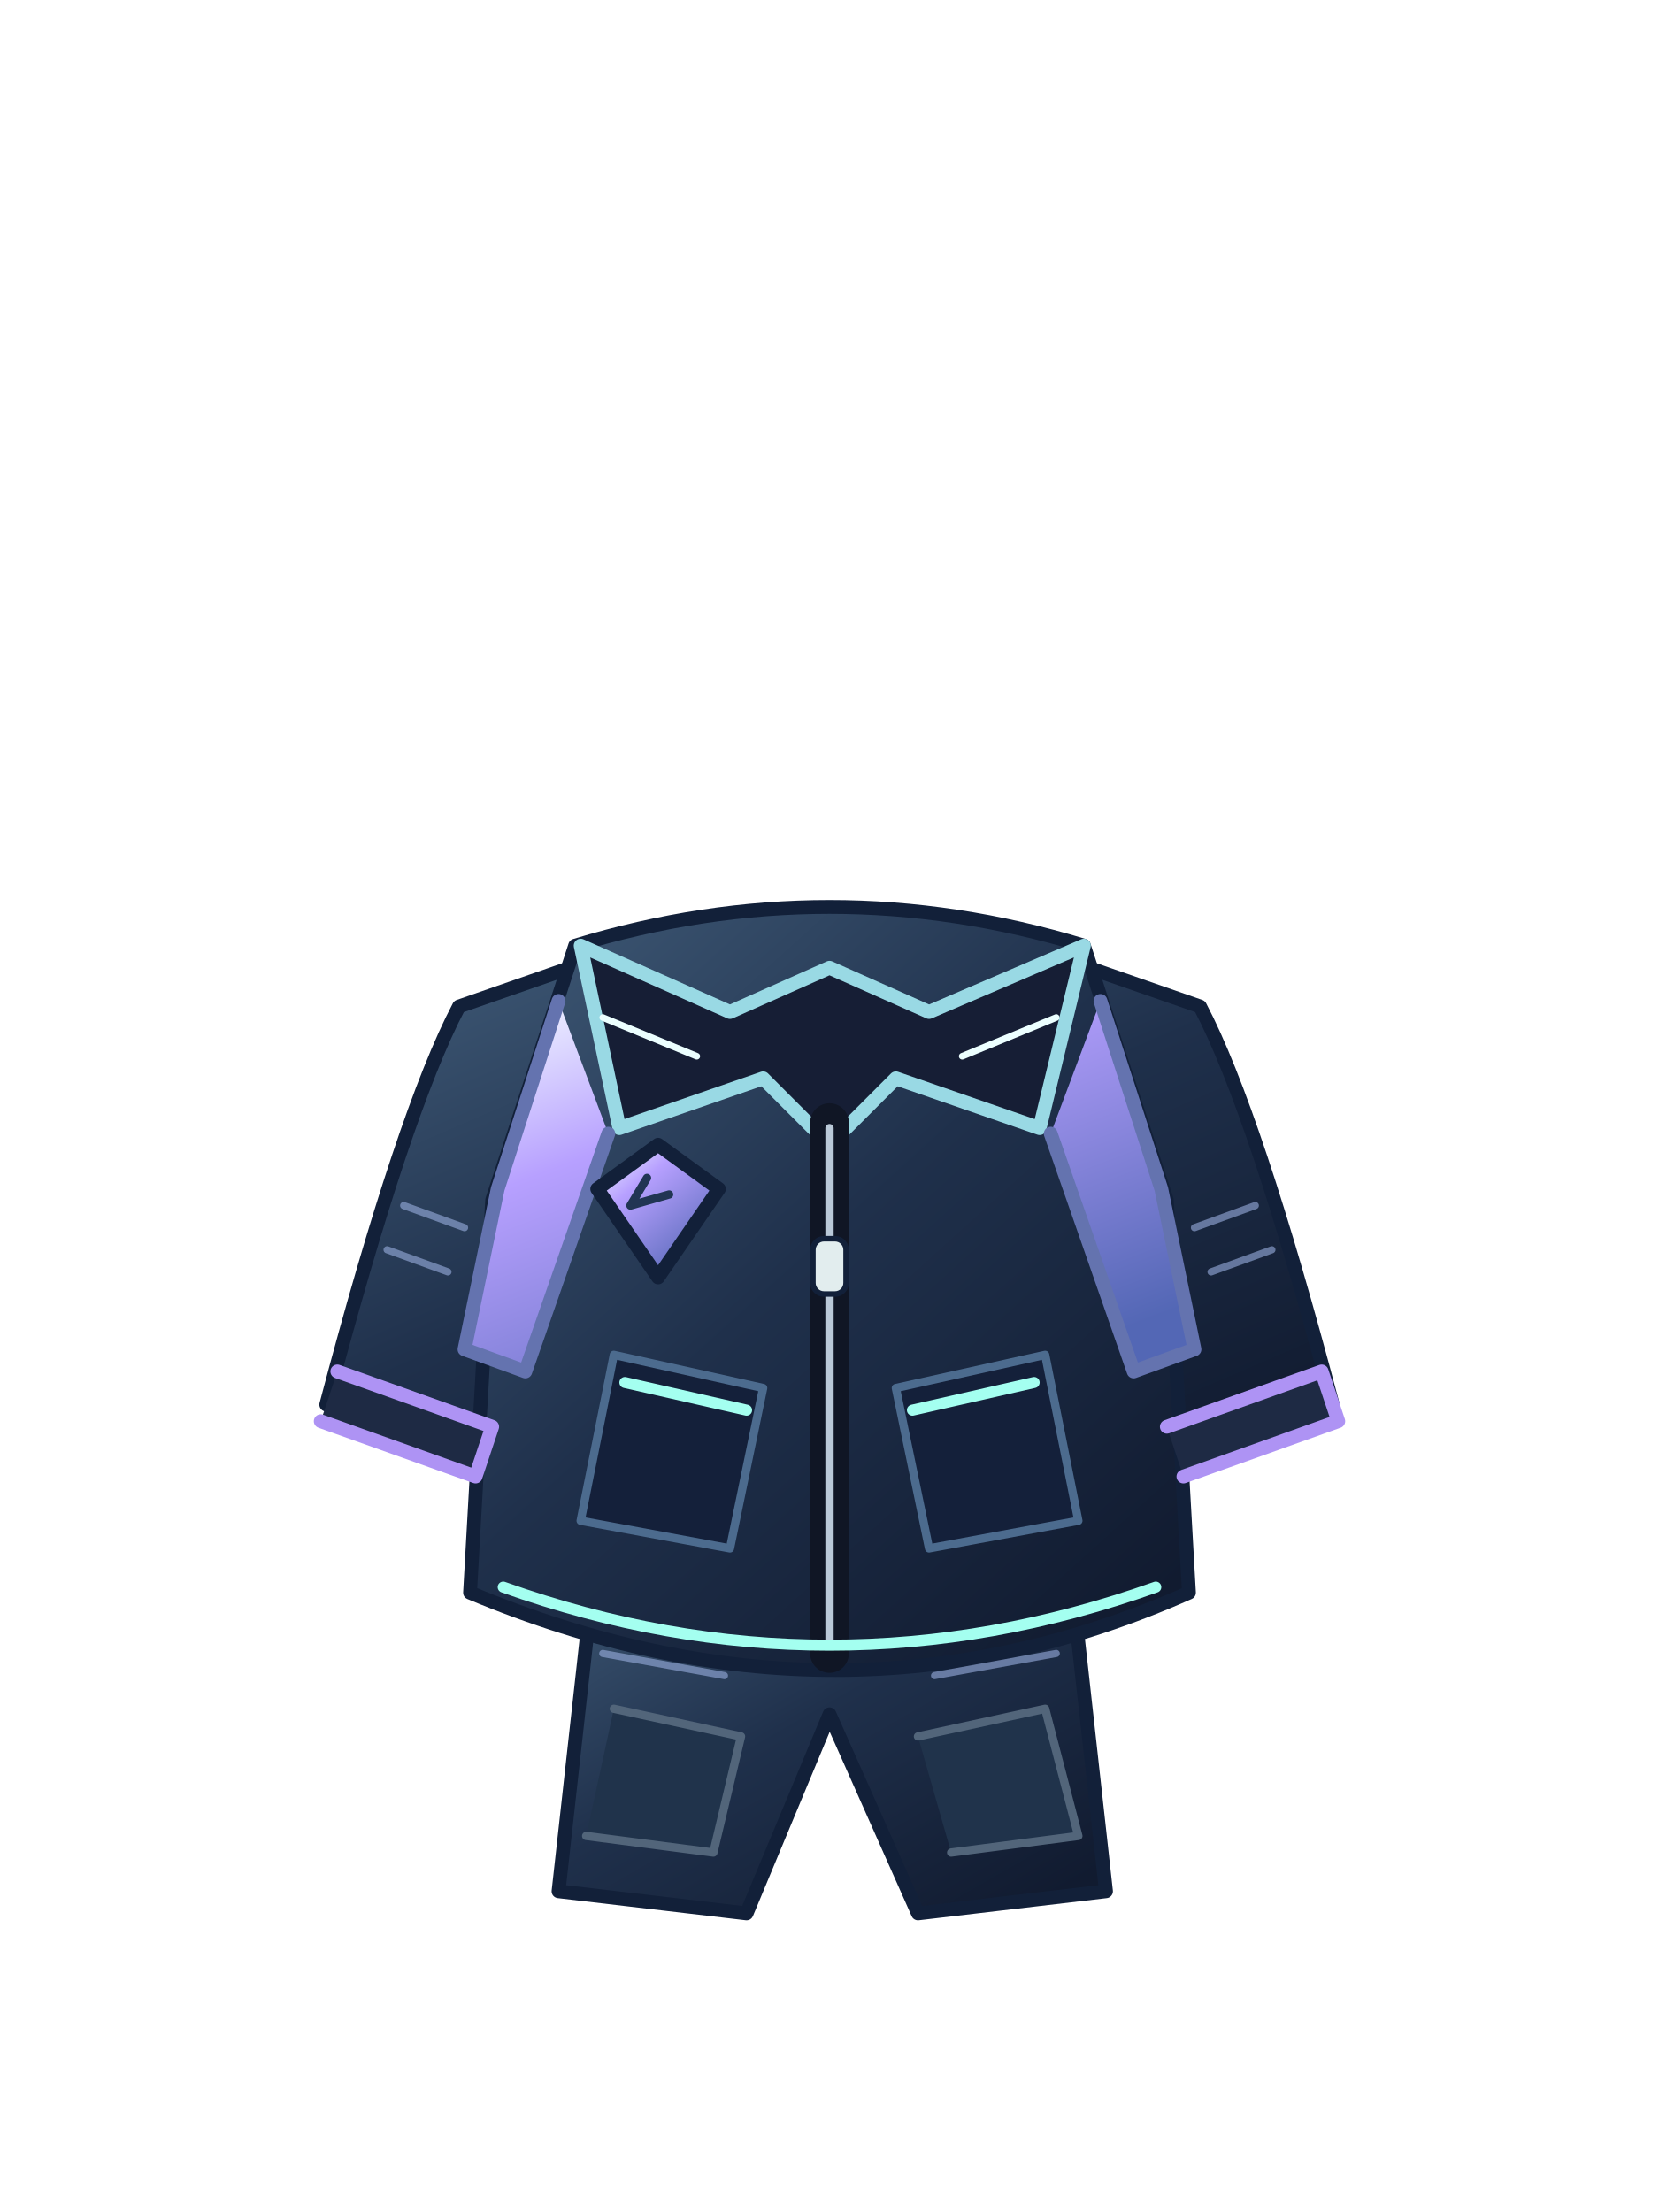
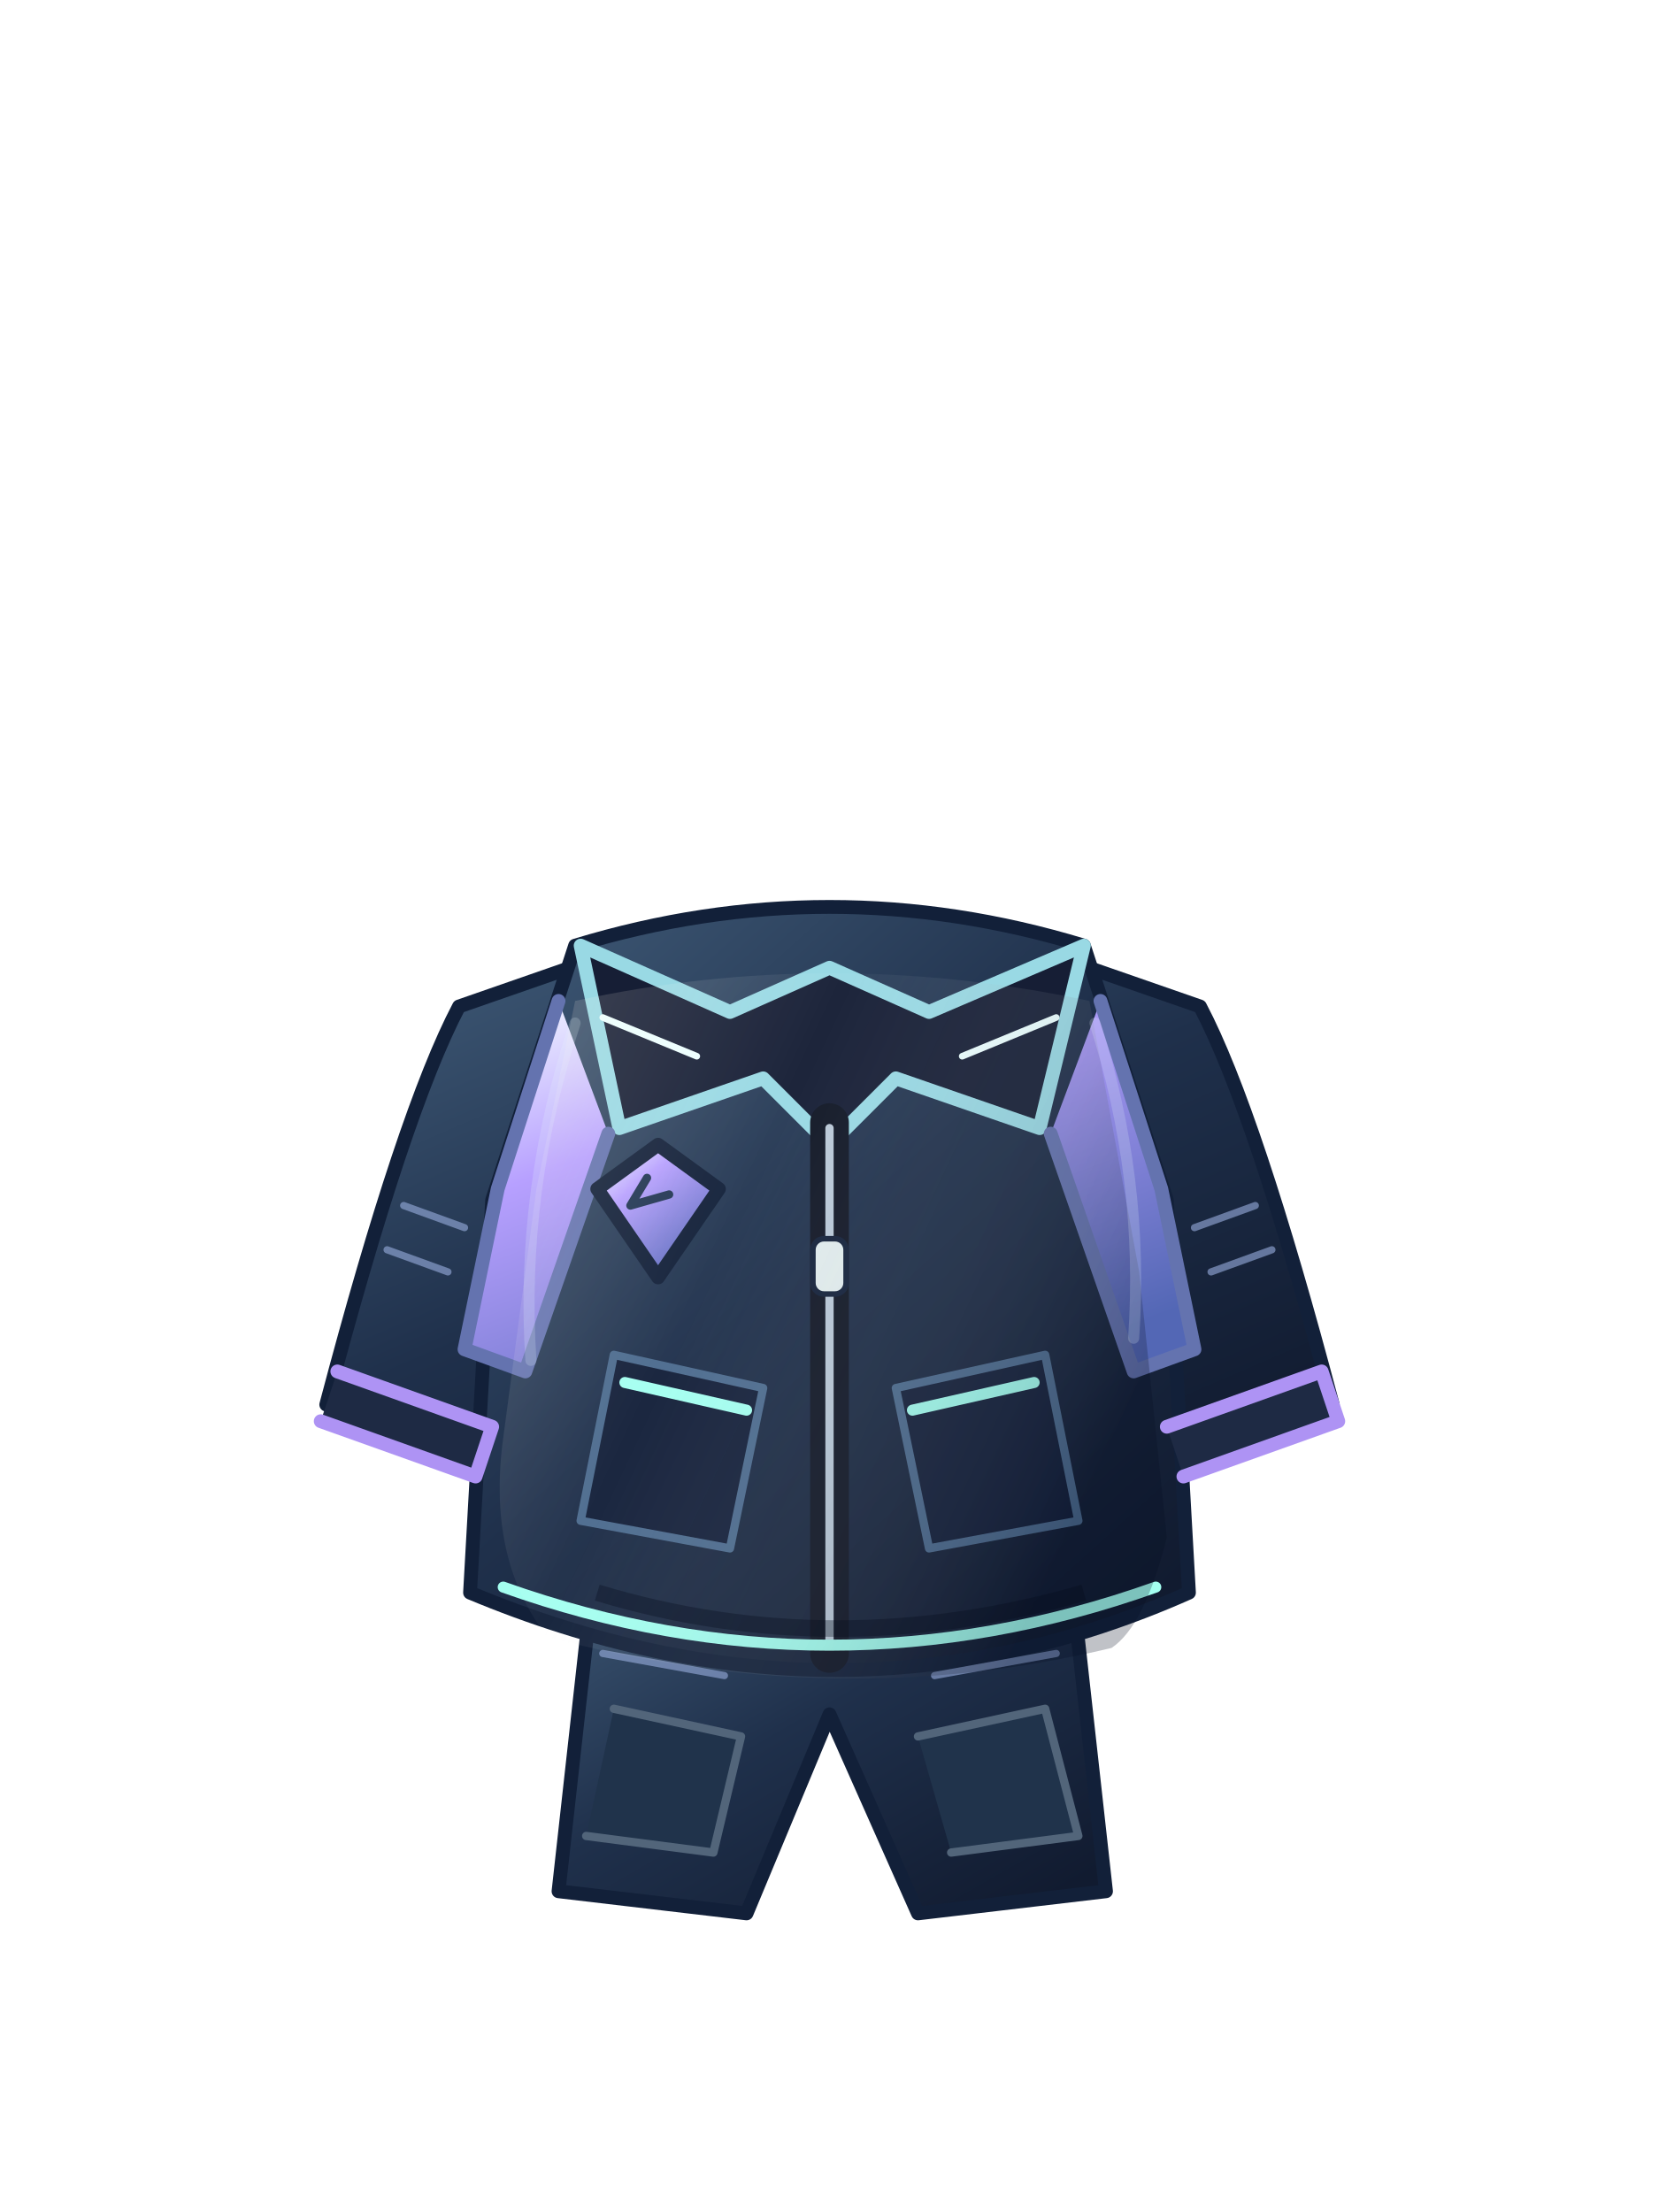
<svg xmlns="http://www.w3.org/2000/svg" viewBox="0 0 300 400">
  <defs>
    <linearGradient id="shell" x1="0" y1="0" x2="1" y2="1">
      <stop stop-color="#f3faff" />
      <stop offset=".25" stop-color="#b7a0ff" />
      <stop offset=".49" stop-color="#5367b5" />
      <stop offset=".53" stop-color="#a7bed6" />
      <stop offset="1" stop-color="#213452" />
    </linearGradient>
    <linearGradient id="cloth" x1="0" y1="0" x2=".85" y2="1">
      <stop stop-color="#405b78" />
      <stop offset=".5" stop-color="#1f304b" />
      <stop offset="1" stop-color="#111b30" />
    </linearGradient>
    <linearGradient id="accent" x1="0" y1="0" x2=".75" y2="1">
      <stop stop-color="#f7ffff" />
      <stop offset=".35" stop-color="#b7a0ff" />
      <stop offset="1" stop-color="#5367b5" />
    </linearGradient>
    <linearGradient id="lens" x1="0" y1="0" x2=".8" y2="1">
      <stop stop-color="#b7a0ff" />
      <stop offset=".4" stop-color="#456d9f" />
      <stop offset=".5" stop-color="#21335e" />
      <stop offset="1" stop-color="#14213c" />
    </linearGradient>
  </defs>
  <g stroke="#122039" stroke-width="2.5" stroke-linejoin="round" stroke-linecap="round">
    <path d="M108 279L193 279L200 342L166 346L150 310L135 346L101 342Z" fill="url(#cloth)" />
    <path d="M111 309l23 5-5 21-23-3m60-18 23-5 6 23-23 3" fill="#20334b" stroke="#52657a" stroke-width="1.5" />
    <path d="M106 174L83 182Q73 201 59 254L88 266L109 215M194 174L217 182Q227 201 241 254L212 266L191 215" fill="url(#cloth)" />
    <path d="M104 171Q150 157 196 171L211 217L215 288Q152 316 85 288L89 217Z" fill="url(#cloth)" />
    <path d="M105 171L132 183L150 175L168 183L196 171L188 204L162 195L150 207L138 195L112 204Z" fill="#161e35" stroke="#99d9e4" />
    <path d="M101 181L90 215L84 244L95 248L110 205M199 181L210 215L216 244L205 248L190 205" fill="url(#accent)" stroke="#6473af" />
    <path d="M150 203V299" stroke="#101625" stroke-width="7" />
    <path d="M150 204V297" stroke="#bac9d8" stroke-width="1.5" />
    <path d="M111 245L138 251L132 280L105 275ZM162 251L189 245L195 275L168 280Z" fill="#14203a" stroke="#4c6b8e" stroke-width="1.5" />
    <path d="M113 250l22 5m30 0 22-5M91 287Q150 308 209 287" fill="none" stroke="#a4fff0" stroke-width="2" />
    <path d="M61 248L89 258L86 267L58 257M211 258L239 248L242 257L214 267" fill="#1e2a44" stroke="#ae93f4" />
    <path d="M108 215l11-8 11 8-11 16Z" fill="url(#accent)" />
    <path d="M117 213l-3 5 7-2" fill="none" stroke="#213553" stroke-width="1.5" />
    <rect x="147" y="224" width="6" height="10" rx="2" fill="#e2edee" stroke-width="1" />
    <path d="M73 218l11 4m-14 4 11 4m135-8 11-4m-8 12 11-4M109 299l22 4m38 0 22-4" stroke="#9aafe0" opacity=".6" stroke-width="1.3" />
    <path d="M109 184l17 7m48 0 17-7" stroke="#ecffff" stroke-width="1.2" />
  </g>
+   <defs>
+     <linearGradient id="wardrobe-satin" x1="0" y1="0" x2="1" y2=".5">
+       <stop stop-color="#fff2dd" stop-opacity=".19" />
+       <stop offset=".42" stop-color="#fff" stop-opacity=".03" />
+       <stop offset="1" stop-color="#050c20" stop-opacity=".25" />
+     </linearGradient>
+     <linearGradient id="wardrobe-fold">
+       <stop stop-color="#fff0e1" stop-opacity=".3" />
+       <stop offset=".4" stop-color="#fff" stop-opacity="0" />
+       <stop offset="1" stop-color="#080c26" stop-opacity=".3" />
+     </linearGradient>
+   </defs>
+   <g id="wardrobe-finish">
+     <path d="M104 181Q150 171 197 181L206 230L211 278Q207 294 201 298Q151 310 99 296Q88 282 91 260L97 215Z" fill="url(#wardrobe-satin)" />
+     <path d="M104 185Q94 215 96 246M198 185Q207 213 205 242" fill="none" stroke="#e9f5fa" stroke-opacity=".2" stroke-width="2" stroke-linecap="round" />
+     <path d="M108 288Q151 301 196 288" fill="none" stroke="#050b19" stroke-opacity=".32" stroke-width="3" />
+   </g>
</svg>
